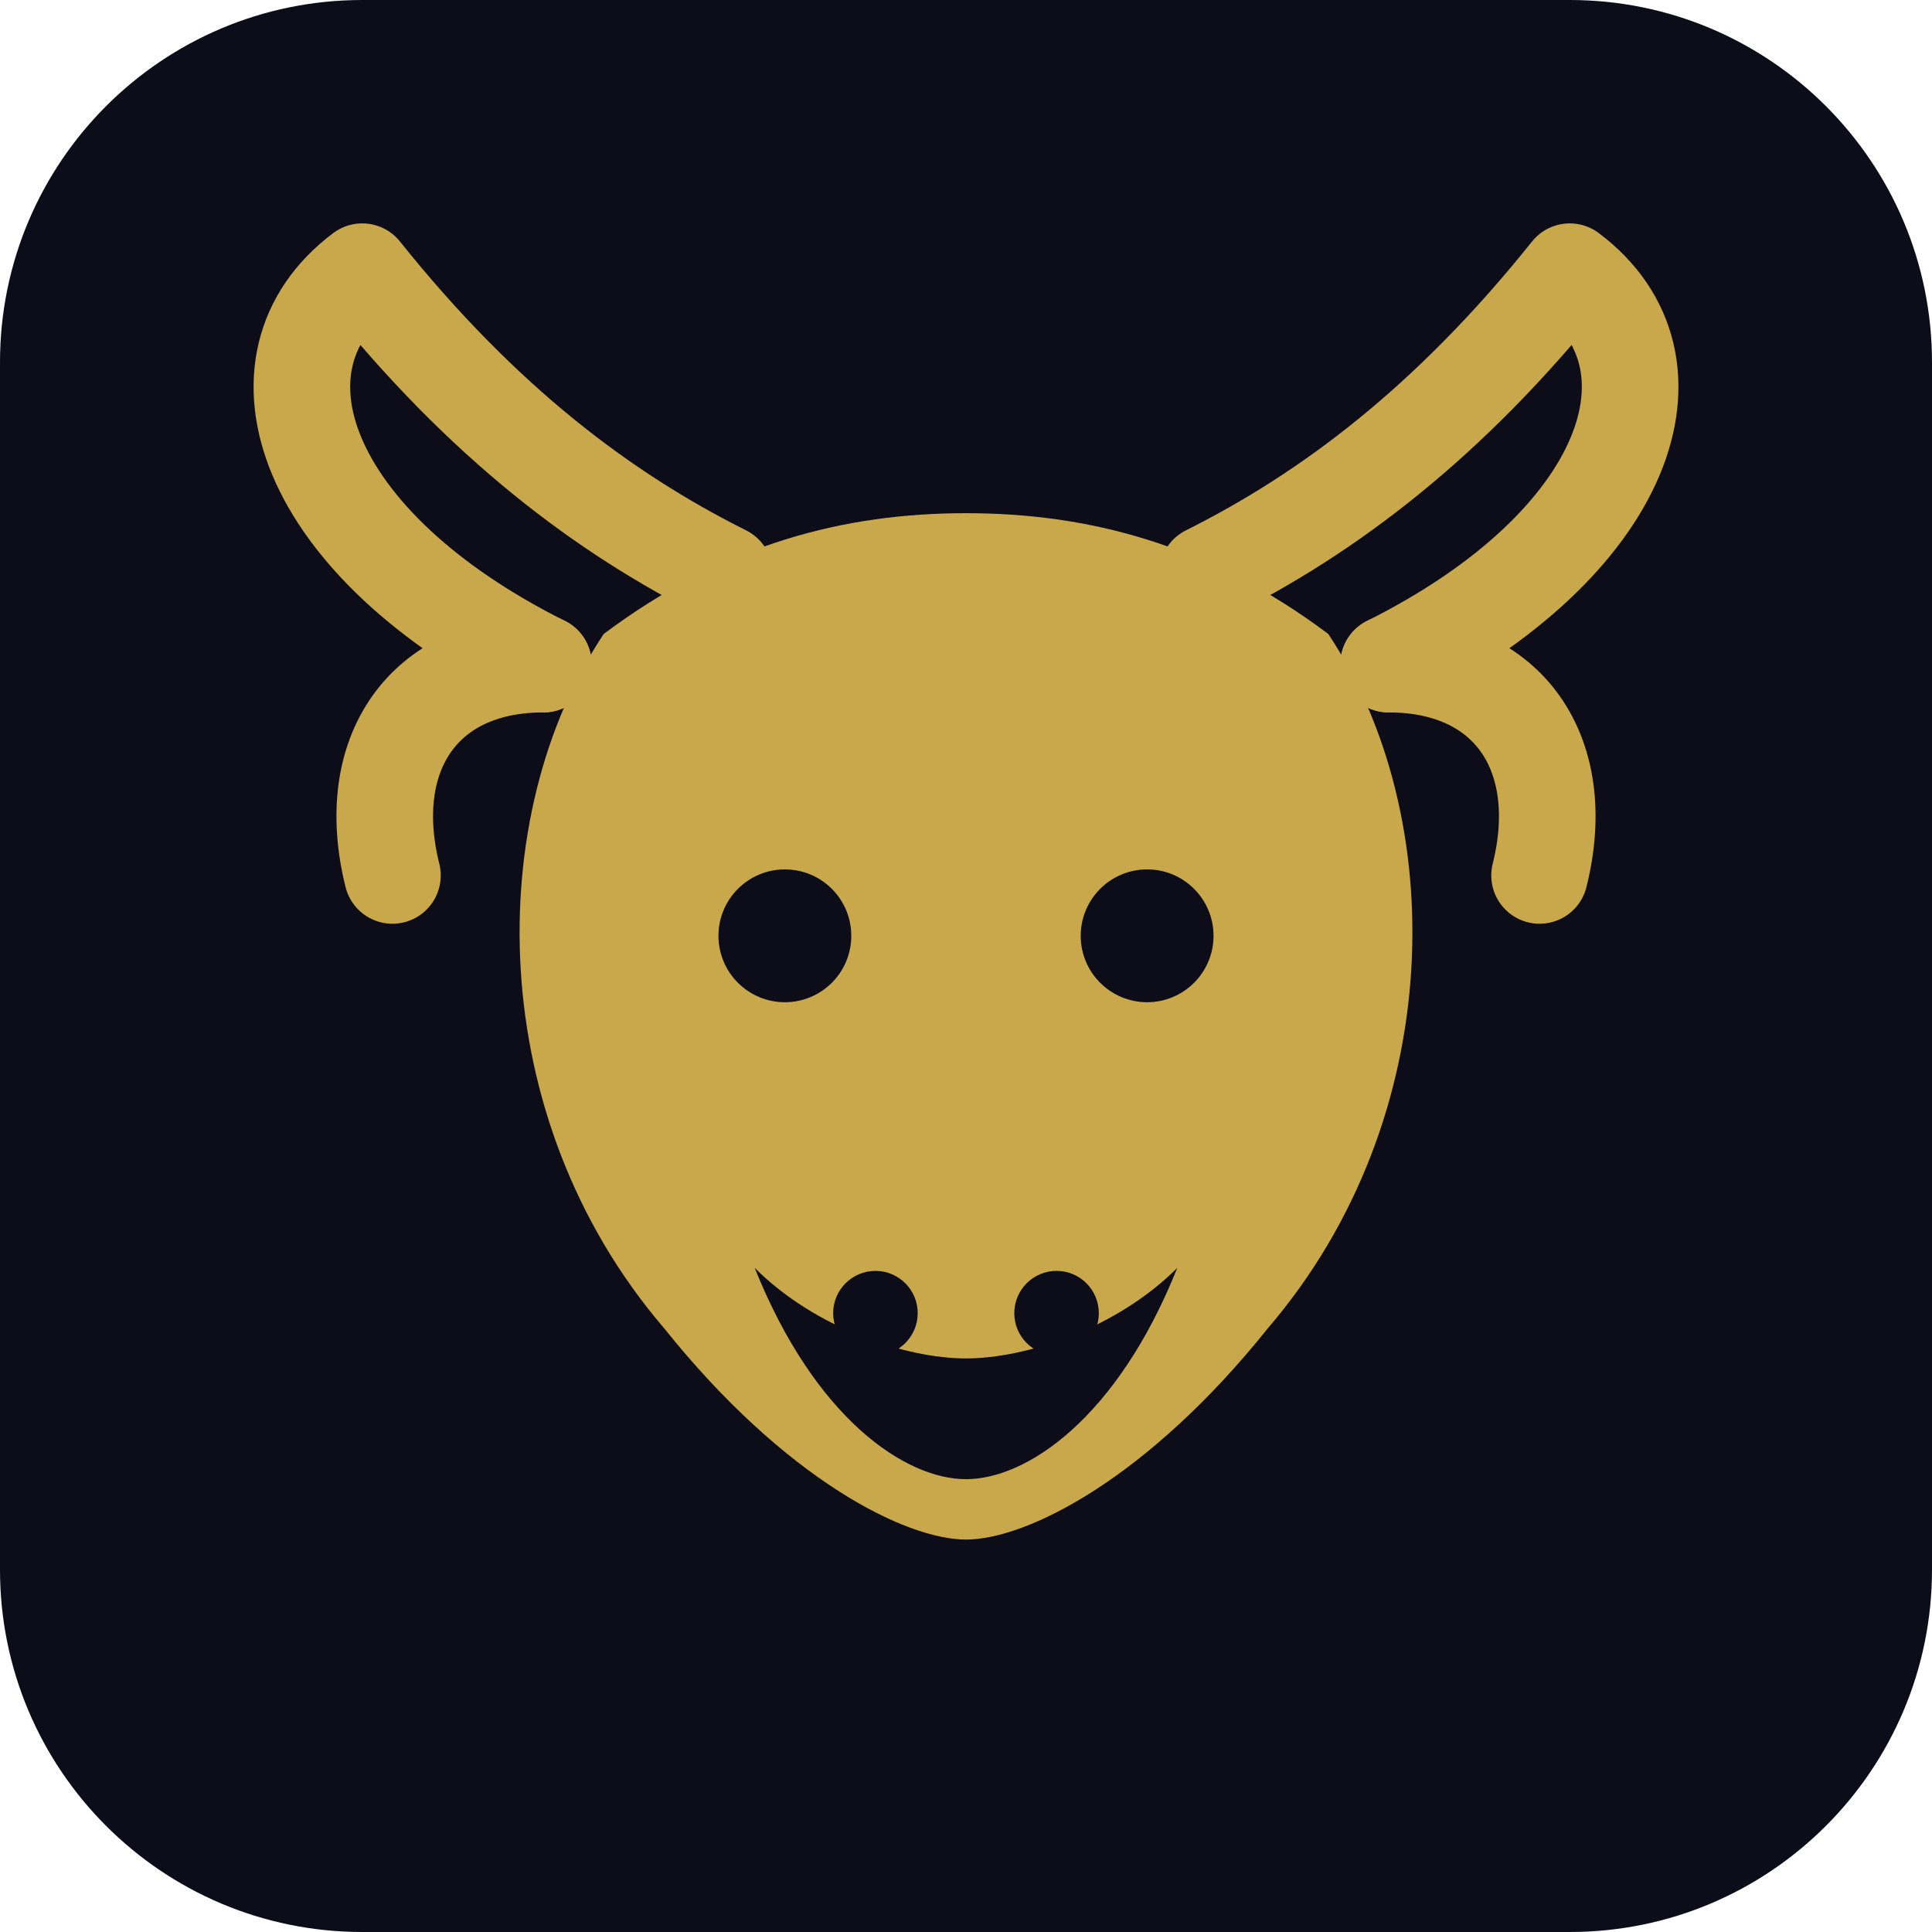
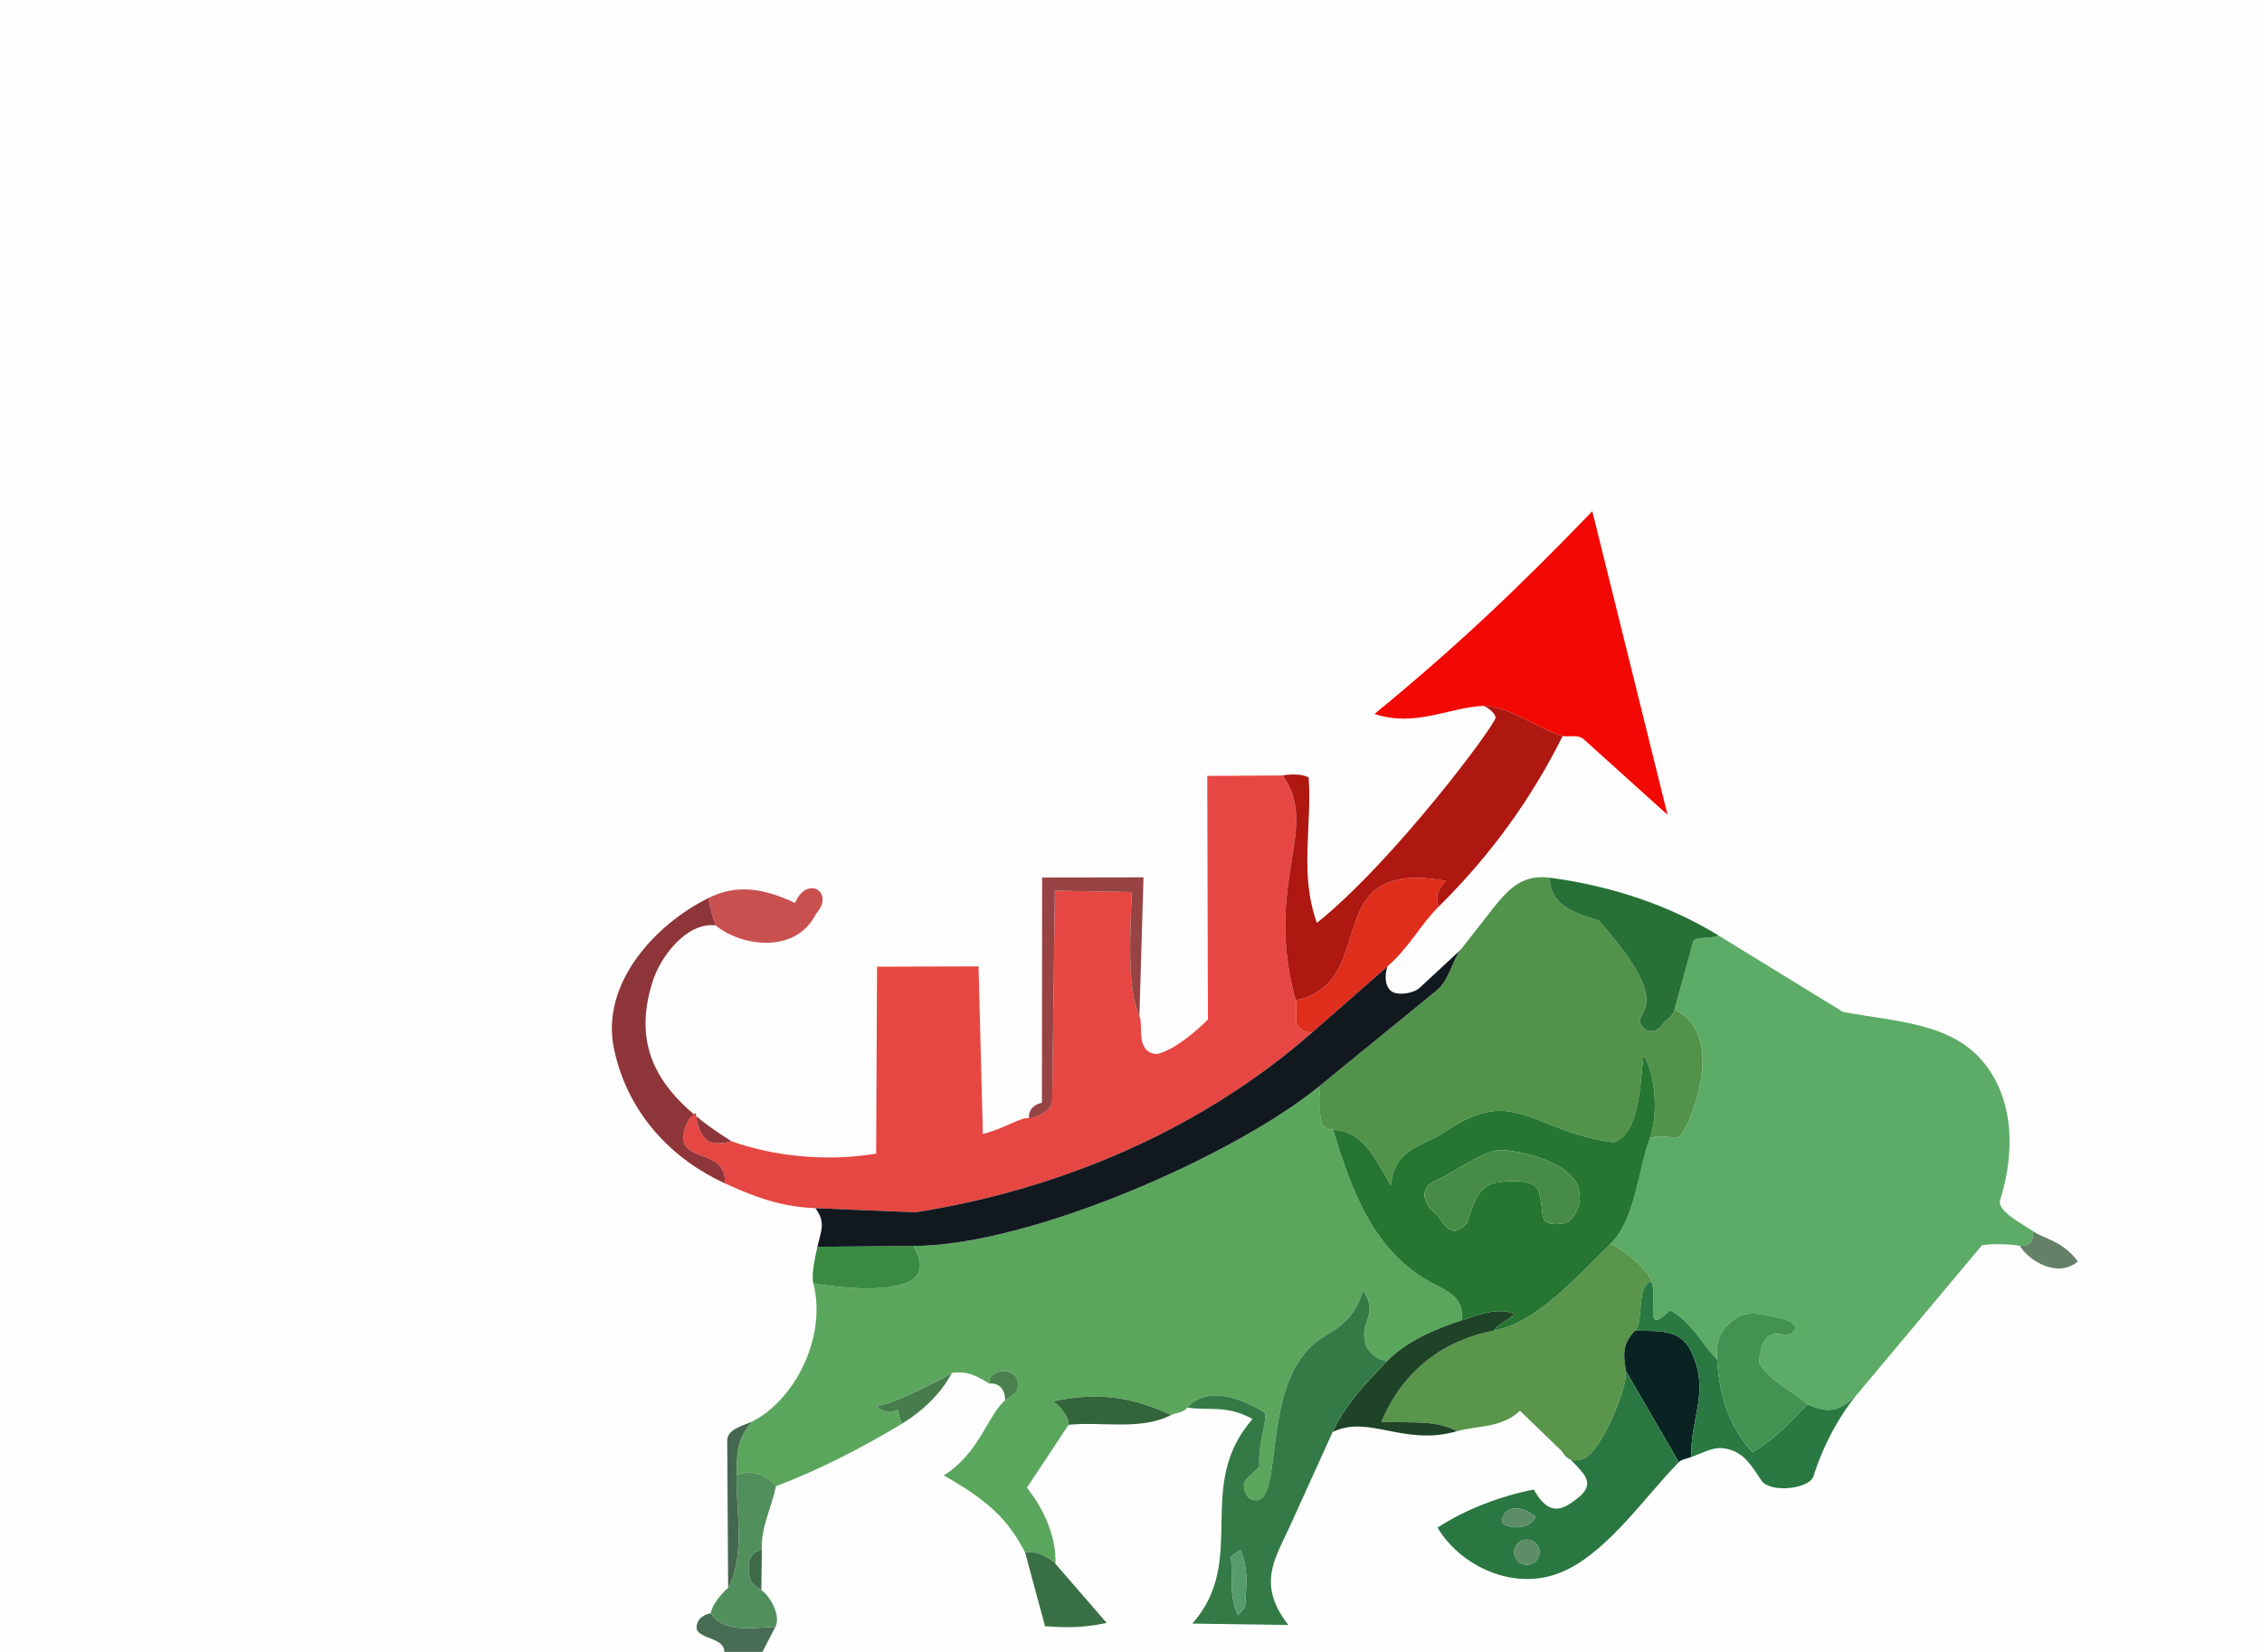
- <svg xmlns="http://www.w3.org/2000/svg" viewBox="0 0 64 64" width="64" height="64">
-   <rect width="64" height="64" rx="12" fill="#0D0D1A" />
-   <g fill="none" stroke="#C9A84C" stroke-width="3.2" stroke-linecap="round" stroke-linejoin="round">
-     <path d="M18 22 C 10 18, 8 12, 12 9 C 16 14, 20 17, 24 19" />
-     <path d="M46 22 C 54 18, 56 12, 52 9 C 48 14, 44 17, 40 19" />
-     <path d="M18 22 C 14 22, 12 25, 13 29" />
-     <path d="M46 22 C 50 22, 52 25, 51 29" />
-   </g>
-   <path d="M20 21 C 16 27, 16 37, 22 44 C 26 49, 30 51, 32 51 C 34 51, 38 49, 42 44 C 48 37, 48 27, 44 21 C 40 18, 36 17, 32 17 C 28 17, 24 18, 20 21 Z" fill="#C9A84C" />
-   <path d="M25 42 C 27 47, 30 49, 32 49 C 34 49, 37 47, 39 42 C 37 44, 34 45, 32 45 C 30 45, 27 44, 25 42 Z" fill="#0D0D1A" />
-   <circle cx="29" cy="43.5" r="1.4" fill="#0D0D1A" />
-   <circle cx="35" cy="43.5" r="1.4" fill="#0D0D1A" />
-   <circle cx="26" cy="31" r="2.2" fill="#0D0D1A" />
-   <circle cx="38" cy="31" r="2.2" fill="#0D0D1A" />
+ <svg xmlns="http://www.w3.org/2000/svg" width="178" height="130">
+   <defs>
+ </defs>
+   <path d="M57,130 C57,130 0,130 0,130 C0,130 0,0 0,0 C0,0 178,0 178,0 C178,0 178,130 178,130 C178,130 60,130 60,130 C60,130 61.021,128.024 61.021,128.024 C61.453,127.248 60.694,125.683 59.909,125.136 C59.909,125.136 59.951,121.954 59.951,121.954 C59.86,120.268 60.686,118.718 61.069,116.959 C64.257,115.771 67.931,113.901 70.995,112.032 C72.627,111.037 74.053,109.661 74.908,108.048 C76.166,107.848 77.003,108.364 77.845,108.888 C78.505,108.798 79.106,109.244 79.093,110.198 C77.752,111.341 77.02,114.435 74.261,116.108 C77.787,118.125 79.306,119.55 80.669,122.184 C80.669,122.184 82.237,127.985 82.237,127.985 C83.823,128.088 85.084,128.144 87.086,127.721 C87.086,127.721 83.059,123.077 83.059,123.077 C83.117,121.088 82.294,118.967 80.813,117.078 C80.813,117.078 84.085,112.133 84.085,112.133 C86.626,111.854 89.779,112.6 92.156,111.361 C92.485,111.19 93.075,111.219 93.454,110.774 C95.102,111.048 96.486,110.528 98.565,111.674 C93.922,116.968 98.271,122.75 93.827,127.776 C93.827,127.776 101.384,127.886 101.384,127.886 C98.869,124.667 100.347,122.665 101.522,120.074 C101.522,120.074 104.866,112.7 104.866,112.7 C107.703,111.307 110.458,113.84 114.651,112.634 C116.189,112.191 118.182,112.4 119.607,111.026 C119.607,111.026 122.87,114.174 122.87,114.174 C123.737,115.01 124.263,115.513 124.64,116.039 C125.42,117.127 124.22,117.852 123.681,118.247 C122.361,119.212 121.499,118.654 120.697,117.223 C118.155,117.723 115.361,118.753 113.126,120.222 C114.862,123.192 119.228,125.44 123.164,123.602 C126.624,121.986 129.499,117.722 132.109,115.073 C132.324,114.854 132.77,114.787 133.089,114.668 C134.031,114.318 134.817,113.888 135.544,113.969 C137.182,114.151 137.773,115.291 138.625,116.535 C139.288,117.504 142.371,117.21 142.711,116.168 C143.502,113.636 144.831,111.293 146.118,109.757 C146.118,109.757 155.967,97.996 155.967,97.996 C156.892,97.842 158.341,97.941 158.938,98.036 C159.606,99.152 161.828,100.652 163.512,99.281 C162.259,97.6 160.882,97.531 159.956,96.878 C159.212,96.353 157.123,95.324 157.394,94.452 C158.608,90.549 158.447,86.456 156.056,83.565 C153.501,80.476 149.112,80.398 145.029,79.64 C145.029,79.64 135.234,73.621 135.234,73.621 C131.283,71.194 126.669,69.695 121.961,69.077 C119.944,68.812 118.843,69.759 117.47,71.512 C117.47,71.512 114.929,74.758 114.929,74.758 C114.929,74.758 111.753,77.704 111.753,77.704 C111.247,78.205 110.058,78.334 109.581,78.067 C109.011,77.747 108.907,76.82 109.189,76.049 C110.923,74.528 111.775,72.768 113.232,71.331 C117.192,67.426 120.479,62.932 122.968,57.926 C123.342,58.023 124.176,57.772 124.627,58.179 C124.627,58.179 131.223,64.127 131.223,64.127 C131.223,64.127 125.301,40.233 125.301,40.233 C119.47,46.286 114.619,50.887 108.163,56.186 C111.337,57.255 114.004,55.686 116.703,55.551 C116.986,55.615 117.606,56.046 117.69,56.454 C117.787,56.922 109.62,67.855 103.627,72.629 C102.232,68.706 103.259,65.05 102.98,61.183 C102.367,60.85 101.318,60.947 100.938,61.031 C100.938,61.031 95.002,61.062 95.002,61.062 C95.002,61.062 95.05,80.233 95.05,80.233 C94.178,81.125 92.361,82.68 91.023,82.953 C89.305,82.819 90.004,80.666 89.662,79.957 C89.662,79.957 89.984,69.046 89.984,69.046 C89.984,69.046 82.007,69.059 82.007,69.059 C82.007,69.059 81.991,86.787 81.991,86.787 C81.047,86.995 80.932,87.664 80.971,87.997 C80.27,87.923 79.223,88.746 77.343,89.247 C77.343,89.247 77.003,76.054 77.003,76.054 C77.003,76.054 69.016,76.077 69.016,76.077 C69.016,76.077 68.945,90.793 68.945,90.793 C64.846,91.461 60.801,90.96 57.558,89.815 C52.349,86.551 49.465,82.939 51.404,77.1 C51.984,75.354 53.993,72.543 56.318,72.83 C58.158,74.385 62.544,75.225 64.219,71.913 C65.738,70.2 63.499,68.835 62.561,71.059 C60.022,69.872 57.947,69.581 55.739,70.677 C51.518,72.774 47.218,77.449 48.325,82.592 C49.438,87.767 53.013,91.287 57.042,93.129 C59.435,94.222 61.429,94.969 64.17,95.082 C65.004,96.224 64.602,96.87 64.325,98.125 C64.172,98.817 63.822,100.307 64.001,100.997 C65.097,105.231 62.514,110.223 59.161,111.89 C58.678,112.13 57.244,112.439 57.225,113.333 C57.225,113.333 57.298,124.962 57.298,124.962 C56.754,125.427 56.025,126.32 55.935,126.949 C55.584,127.037 55.152,127.212 54.972,127.539 C54.111,129.107 57.015,128.642 57,130 Z " fill="rgb(254,254,254)" />
+   <path d="M61.021,128.024 C61.021,128.024 60,130 60,130 C60,130 57,130 57,130 C57.015,128.642 54.111,129.107 54.972,127.539 C55.152,127.212 55.584,127.037 55.935,126.949 C56.973,128.569 59.38,128.081 61.021,128.024 Z " fill="rgb(71,109,84)" />
+   <path d="M103.759,85.531 C104.037,86.702 103.716,87.351 104.009,88.382 C104.107,88.728 104.477,88.885 104.9,88.91 C106.313,93.503 108.042,98.678 112.989,101.123 C114.412,101.826 115.217,102.474 115.014,103.91 C112.949,104.586 110.673,105.546 109.126,107.147 C107.629,106.747 107.254,105.753 107.374,104.673 C107.474,103.775 108.282,103.117 107.28,101.574 C106.299,104.429 104.876,104.574 103.534,105.65 C99.022,109.269 101.203,118.894 98.506,118.017 C97.985,117.848 97.738,116.904 97.984,116.538 C98.218,116.191 98.999,115.612 99.097,115.398 C99.007,113.336 99.756,111.982 99.506,111.149 C97.006,109.634 94.707,109.302 93.454,110.774 C93.075,111.219 92.485,111.19 92.156,111.361 C89.302,110.055 86.66,109.462 82.895,110.285 C83.478,110.736 84.195,111.598 84.085,112.133 C84.085,112.133 80.813,117.078 80.813,117.078 C82.294,118.967 83.117,121.088 83.059,123.077 C82.685,122.645 81.527,121.968 80.669,122.184 C79.306,119.55 77.787,118.125 74.261,116.108 C77.02,114.435 77.752,111.341 79.093,110.198 C79.513,109.84 80.408,109.691 80.007,108.492 C79.885,108.13 79.188,107.762 78.569,107.966 C78.215,108.083 77.838,108.262 77.845,108.888 C77.003,108.364 76.166,107.848 74.908,108.048 C75.227,107.997 68.789,111.304 69.015,110.478 C68.906,110.877 69.989,111.353 70.468,111.009 C70.804,110.767 70.673,111.683 70.995,112.032 C67.931,113.901 64.257,115.771 61.069,116.959 C60.549,116.231 59.301,115.563 57.964,116.085 C57.996,114.443 57.922,113.351 59.161,111.89 C62.514,110.223 65.097,105.231 64.001,100.997 C67.467,101.596 71.082,101.593 72.048,100.472 C72.695,99.721 72.354,98.856 71.846,98.054 C81.01,98.064 97.143,90.93 103.759,85.531 Z " fill="rgb(91,166,93)" />
+   <path d="M135.234,73.621 C135.234,73.621 145.029,79.64 145.029,79.64 C149.112,80.398 153.501,80.476 156.056,83.565 C158.447,86.456 158.608,90.549 157.394,94.452 C157.123,95.324 159.212,96.353 159.956,96.878 C160.122,97.831 159.474,98.122 158.938,98.036 C158.341,97.941 156.892,97.842 155.967,97.996 C155.967,97.996 146.118,109.757 146.118,109.757 C144.85,111.023 143.957,111.306 142.245,110.521 C141.114,109.499 139.102,108.616 138.417,107.219 C138.541,106.065 138.79,104.564 140.401,105.065 C140.856,105.206 142.042,104.383 140.533,103.866 C138.306,103.22 137.228,103.219 136.419,103.872 C135.198,104.857 135.047,105.598 135.13,107.006 C133.878,105.728 133.102,104.002 131.414,103.116 C129.222,105.284 130.523,102.281 129.95,100.823 C129.552,99.81 128.046,98.526 126.721,97.9 C128.696,95.988 128.887,92.116 129.837,89.555 C130.781,89.245 131.69,89.66 132.142,89.45 C132.665,89.206 136.215,81.615 131.764,79.458 C131.764,79.458 133.257,74.048 133.257,74.048 C133.451,73.7 134.775,73.895 135.234,73.621 Z " fill="rgb(92,171,102)" />
+   <path d="M100.938,61.031 C103.921,65.226 99.397,69.405 101.96,78.727 C102.059,79.084 101.938,80.047 102.003,80.472 C102.057,80.821 102.517,81.246 103.235,81.27 C94.776,88.69 83.815,93.548 72.055,95.405 C72.055,95.405 64.17,95.082 64.17,95.082 C61.429,94.969 59.435,94.222 57.042,93.129 C57.192,90.42 53.686,91.48 53.785,89.465 C53.814,88.868 54.097,87.978 54.724,87.615 C55.014,89.242 55.362,89.468 55.658,89.749 C55.996,90.07 57.24,89.969 57.558,89.815 C60.801,90.96 64.846,91.461 68.945,90.793 C68.945,90.793 69.016,76.077 69.016,76.077 C69.016,76.077 77.003,76.054 77.003,76.054 C77.003,76.054 77.343,89.247 77.343,89.247 C79.223,88.746 80.27,87.923 80.971,87.997 C81.431,88.045 82.789,87.41 82.798,86.695 C82.798,86.695 83.01,70.092 83.01,70.092 C83.01,70.092 89.056,70.207 89.056,70.207 C88.968,73.085 88.634,77.828 89.662,79.957 C90.004,80.666 89.305,82.819 91.023,82.953 C92.361,82.68 94.178,81.125 95.05,80.233 C95.05,80.233 95.002,61.062 95.002,61.062 C95.002,61.062 100.938,61.031 100.938,61.031 Z " fill="rgb(230,71,66)" />
+   <path d="M121.961,69.077 C121.927,71.187 123.857,71.866 125.777,72.423 C131.572,78.944 128.965,79.484 129.059,80.365 C129.141,81.136 130.24,81.578 130.899,80.531 C131.168,80.103 131.568,80.171 131.764,79.458 C136.215,81.615 132.665,89.206 132.142,89.45 C131.69,89.66 130.781,89.245 129.837,89.555 C130.472,87.847 130.345,84.716 129.34,83.018 C129.049,85.167 129.072,89.188 126.982,89.899 C120.667,89.098 119.18,85.334 113.818,89.01 C112.017,90.246 109.776,90.278 109.443,93.271 C107.902,90.634 107.158,89.055 104.9,88.91 C104.477,88.885 104.107,88.728 104.009,88.382 C103.716,87.351 104.037,86.702 103.759,85.531 C103.759,85.531 113.054,77.945 113.054,77.945 C114.04,77.14 114.283,75.583 114.929,74.758 C114.929,74.758 117.47,71.512 117.47,71.512 C118.843,69.759 119.944,68.812 121.961,69.077 Z " fill="rgb(82,147,75)" />
+   <path d="M122.968,57.926 C121.223,57.473 118.59,55.457 116.703,55.551 C114.004,55.686 111.337,57.255 108.163,56.186 C114.619,50.887 119.47,46.286 125.301,40.233 C125.301,40.233 131.223,64.127 131.223,64.127 C131.223,64.127 124.627,58.179 124.627,58.179 C124.176,57.772 123.342,58.023 122.968,57.926 Z " fill="rgb(242,9,3)" />
+   <path d="M129.95,100.823 C128.706,101.241 129.413,103.958 128.662,104.725 C127.625,105.787 127.764,106.668 127.945,107.901 C128.124,109.123 125.964,114.307 124.631,114.784 C123.628,115.143 123.357,114.795 122.87,114.174 C122.87,114.174 119.607,111.026 119.607,111.026 C118.182,112.4 116.189,112.191 114.651,112.634 C113.007,111.756 111.331,111.989 108.703,111.902 C110.462,107.713 113.722,105.462 117.581,104.709 C121.077,104.027 124.026,100.478 126.721,97.9 C128.046,98.526 129.552,99.81 129.95,100.823 Z " fill="rgb(89,149,75)" />
+   <path d="M135.234,73.621 C134.775,73.895 133.451,73.7 133.257,74.048 C133.257,74.048 131.764,79.458 131.764,79.458 C131.568,80.171 131.168,80.103 130.899,80.531 C130.24,81.578 129.141,81.136 129.059,80.365 C128.965,79.484 131.572,78.944 125.777,72.423 C123.857,71.866 121.927,71.187 121.961,69.077 C126.669,69.695 131.283,71.194 135.234,73.621 Z " fill="rgb(39,113,55)" />
+   <path d="M113.232,71.331 C111.775,72.768 110.923,74.528 109.189,76.049 C109.189,76.049 103.235,81.27 103.235,81.27 C102.517,81.246 102.057,80.821 102.003,80.472 C101.938,80.047 102.059,79.084 101.96,78.727 C108.808,77.239 103.496,67.458 113.774,69.321 C113.209,69.914 112.899,70.501 113.232,71.331 Z " fill="rgb(224,46,29)" />
+   <path d="M133.089,114.668 C132.77,114.787 132.324,114.854 132.109,115.073 C132.109,115.073 127.945,107.901 127.945,107.901 C127.764,106.668 127.625,105.787 128.662,104.725 C130.481,104.77 132.215,104.54 133.077,106.353 C134.588,109.53 133.01,111.518 133.089,114.668 Z " fill="rgb(9,35,34)" />
+   <path d="M117.581,104.709 C113.722,105.462 110.462,107.713 108.703,111.902 C111.331,111.989 113.007,111.756 114.651,112.634 C110.458,113.84 107.703,111.307 104.866,112.7 C105.805,110.632 107.389,108.945 109.126,107.147 C110.673,105.546 112.949,104.586 115.014,103.91 C116.364,103.468 117.871,102.835 119.223,103.422 C118.139,104.25 117.646,104.371 117.581,104.709 Z " fill="rgb(30,67,38)" />
+   <path d="M61.069,116.959 C60.686,118.718 59.86,120.268 59.951,121.954 C59.268,122.147 58.862,122.543 58.921,123.503 C58.989,124.606 59.171,124.622 59.909,125.136 C60.694,125.683 61.453,127.248 61.021,128.024 C59.38,128.081 56.973,128.569 55.935,126.949 C56.025,126.32 56.754,125.427 57.298,124.962 C58.685,122.288 57.907,118.978 57.964,116.085 C59.301,115.563 60.549,116.231 61.069,116.959 Z " fill="rgb(81,144,93)" />
+   <path d="M135.13,107.006 C135.272,109.401 135.886,112.094 137.893,114.281 C139.948,113.122 140.925,111.741 142.245,110.521 C143.957,111.306 144.85,111.023 146.118,109.757 C144.831,111.293 143.502,113.636 142.711,116.168 C142.371,117.21 139.288,117.504 138.625,116.535 C137.773,115.291 137.182,114.151 135.544,113.969 C134.817,113.888 134.031,114.318 133.089,114.668 C133.01,111.518 134.588,109.53 133.077,106.353 C132.215,104.54 130.481,104.77 128.662,104.725 C129.413,103.958 128.706,101.241 129.95,100.823 C130.523,102.281 129.222,105.284 131.414,103.116 C133.102,104.002 133.878,105.728 135.13,107.006 Z " fill="rgb(42,121,66)" />
+   <path d="M56.318,72.83 C56.071,72.16 55.925,71.579 55.739,70.677 C57.947,69.581 60.022,69.872 62.561,71.059 C63.499,68.835 65.738,70.2 64.219,71.913 C62.544,75.225 58.158,74.385 56.318,72.83 Z " fill="rgb(200,81,79)" />
+   <path d="M71.846,98.054 C72.354,98.856 72.695,99.721 72.048,100.472 C71.082,101.593 67.467,101.596 64.001,100.997 C63.822,100.307 64.172,98.817 64.325,98.125 C64.325,98.125 71.846,98.054 71.846,98.054 Z " fill="rgb(58,139,65)" />
+   <path d="M83.059,123.077 C83.059,123.077 87.086,127.721 87.086,127.721 C85.084,128.144 83.823,128.088 82.237,127.985 C82.237,127.985 80.669,122.184 80.669,122.184 C81.527,121.968 82.685,122.645 83.059,123.077 Z " fill="rgb(57,111,68)" />
+   <path d="M92.156,111.361 C89.779,112.6 86.626,111.854 84.085,112.133 C84.195,111.598 83.478,110.736 82.895,110.285 C86.66,109.462 89.302,110.055 92.156,111.361 Z " fill="rgb(50,101,58)" />
+   <path d="M57.964,116.085 C57.907,118.978 58.685,122.288 57.298,124.962 C57.298,124.962 57.225,113.333 57.225,113.333 C57.244,112.439 58.678,112.13 59.161,111.89 C57.922,113.351 57.996,114.443 57.964,116.085 Z " fill="rgb(70,103,79)" />
+   <path d="M158.938,98.036 C159.474,98.122 160.122,97.831 159.956,96.878 C160.882,97.531 162.259,97.6 163.512,99.281 C161.828,100.652 159.606,99.152 158.938,98.036 Z " fill="rgb(100,128,102)" />
+   <path d="M70.995,112.032 C70.673,111.683 70.804,110.767 70.468,111.009 C69.989,111.353 68.906,110.877 69.015,110.478 C68.789,111.304 75.227,107.997 74.908,108.048 C74.053,109.661 72.627,111.037 70.995,112.032 Z " fill="rgb(71,125,77)" />
+   <path d="M109.126,107.147 C107.389,108.945 105.805,110.632 104.866,112.7 C104.866,112.7 101.522,120.074 101.522,120.074 C100.347,122.665 98.869,124.667 101.384,127.886 C101.384,127.886 93.827,127.776 93.827,127.776 C98.271,122.75 93.922,116.968 98.565,111.674 C96.486,110.528 95.102,111.048 93.454,110.774 C94.707,109.302 97.006,109.634 99.506,111.149 C99.756,111.982 99.007,113.336 99.097,115.398 C98.999,115.612 98.218,116.191 97.984,116.538 C97.738,116.904 97.985,117.848 98.506,118.017 C101.203,118.894 99.022,109.269 103.534,105.65 C104.876,104.574 106.299,104.429 107.28,101.574 C108.282,103.117 107.474,103.775 107.374,104.673 C107.254,105.753 107.629,106.747 109.126,107.147 Z M97.434,127.126 C97.434,127.126 97.972,126.491 97.972,126.491 C98.042,125.025 98.299,123.436 97.596,121.967 C97.596,121.967 96.868,122.507 96.868,122.507 C97.003,124.003 96.688,125.643 97.434,127.126 Z " fill="rgb(52,122,71)" />
+   <path d="M103.759,85.531 C97.143,90.93 81.01,98.064 71.846,98.054 C71.846,98.054 64.325,98.125 64.325,98.125 C64.602,96.87 65.004,96.224 64.17,95.082 C64.17,95.082 72.055,95.405 72.055,95.405 C83.815,93.548 94.776,88.69 103.235,81.27 C103.235,81.27 109.189,76.049 109.189,76.049 C108.907,76.82 109.011,77.747 109.581,78.067 C110.058,78.334 111.247,78.205 111.753,77.704 C111.753,77.704 114.929,74.758 114.929,74.758 C114.283,75.583 114.04,77.14 113.054,77.945 C113.054,77.945 103.759,85.531 103.759,85.531 Z " fill="rgb(17,25,31)" />
+   <path d="M79.093,110.198 C79.106,109.244 78.505,108.798 77.845,108.888 C77.838,108.262 78.215,108.083 78.569,107.966 C79.188,107.762 79.885,108.13 80.007,108.492 C80.408,109.691 79.513,109.84 79.093,110.198 Z " fill="rgb(73,128,77)" />
+   <path d="M59.909,125.136 C59.171,124.622 58.989,124.606 58.921,123.503 C58.862,122.543 59.268,122.147 59.951,121.954 C59.951,121.954 59.909,125.136 59.909,125.136 Z " fill="rgb(62,106,72)" />
+   <path d="M132.109,115.073 C129.499,117.722 126.624,121.986 123.164,123.602 C119.228,125.44 114.862,123.192 113.126,120.222 C115.361,118.753 118.155,117.723 120.697,117.223 C121.499,118.654 122.361,119.212 123.681,118.247 C124.22,117.852 125.42,117.127 124.64,116.039 C124.263,115.513 123.737,115.01 122.87,114.174 C123.357,114.795 123.628,115.143 124.631,114.784 C125.964,114.307 128.124,109.123 127.945,107.901 C127.945,107.901 132.109,115.073 132.109,115.073 Z M120.796,119.322 C118.7,117.764 117.907,119.565 118.317,119.964 C120.206,120.739 120.993,119.345 120.796,119.322 Z M121.147,122.16 C121.147,121.61 120.701,121.164 120.151,121.164 C119.601,121.164 119.155,121.61 119.155,122.16 C119.155,122.71 119.601,123.155 120.151,123.155 C120.701,123.155 121.147,122.71 121.147,122.16 Z " fill="rgb(43,119,66)" />
+   <path d="M55.739,70.677 C55.925,71.579 56.071,72.16 56.318,72.83 C53.993,72.543 51.984,75.354 51.404,77.1 C49.465,82.939 52.349,86.551 57.558,89.815 C57.24,89.969 55.996,90.07 55.658,89.749 C55.362,89.468 55.014,89.242 54.724,87.615 C54.097,87.978 53.814,88.868 53.785,89.465 C53.686,91.48 57.192,90.42 57.042,93.129 C53.013,91.287 49.438,87.767 48.325,82.592 C47.218,77.449 51.518,72.774 55.739,70.677 Z " fill="rgb(142,53,57)" />
+   <path d="M89.662,79.957 C88.634,77.828 88.968,73.085 89.056,70.207 C89.056,70.207 83.01,70.092 83.01,70.092 C83.01,70.092 82.798,86.695 82.798,86.695 C82.789,87.41 81.431,88.045 80.971,87.997 C80.932,87.664 81.047,86.995 81.991,86.787 C81.991,86.787 82.007,69.059 82.007,69.059 C82.007,69.059 89.984,69.046 89.984,69.046 C89.984,69.046 89.662,79.957 89.662,79.957 Z " fill="rgb(151,67,67)" />
+   <path d="M122.968,57.926 C120.479,62.932 117.192,67.426 113.232,71.331 C112.899,70.501 113.209,69.914 113.774,69.321 C103.496,67.458 108.808,77.239 101.96,78.727 C99.397,69.405 103.921,65.226 100.938,61.031 C101.318,60.947 102.367,60.85 102.98,61.183 C103.259,65.05 102.232,68.706 103.627,72.629 C109.62,67.855 117.787,56.922 117.69,56.454 C117.606,56.046 116.986,55.615 116.703,55.551 C118.59,55.457 121.223,57.473 122.968,57.926 Z " fill="rgb(175,23,17)" />
+   <path d="M142.245,110.521 C140.925,111.741 139.948,113.122 137.893,114.281 C135.886,112.094 135.272,109.401 135.13,107.006 C135.047,105.598 135.198,104.857 136.419,103.872 C137.228,103.219 138.306,103.22 140.533,103.866 C142.042,104.383 140.856,105.206 140.401,105.065 C138.79,104.564 138.541,106.065 138.417,107.219 C139.102,108.616 141.114,109.499 142.245,110.521 Z " fill="rgb(66,147,82)" />
+   <path d="M129.837,89.555 C128.887,92.116 128.696,95.988 126.721,97.9 C124.026,100.478 121.077,104.027 117.581,104.709 C117.646,104.371 118.139,104.25 119.223,103.422 C117.871,102.835 116.364,103.468 115.014,103.91 C115.217,102.474 114.412,101.826 112.989,101.123 C108.042,98.678 106.313,93.503 104.9,88.91 C107.158,89.055 107.902,90.634 109.443,93.271 C109.776,90.278 112.017,90.246 113.818,89.01 C119.18,85.334 120.667,89.098 126.982,89.899 C129.072,89.188 129.049,85.167 129.34,83.018 C130.345,84.716 130.472,87.847 129.837,89.555 Z M121.078,93.753 C121.452,95.048 121.267,95.764 121.575,96.09 C121.925,96.461 123.162,96.385 123.491,96.08 C123.821,95.776 124.542,94.972 124.248,93.636 C123.827,91.726 120.551,90.713 118.334,90.513 C116.871,90.381 114.972,92.006 112.967,92.918 C111.5,93.585 112.167,94.92 112.977,95.512 C113.525,95.913 114.054,97.851 115.443,96.227 C115.857,95.065 116.249,93.346 117.652,93.084 C118.729,92.883 120.795,92.775 121.078,93.753 Z " fill="rgb(38,118,50)" />
+   <path d="M97.434,127.126 C96.688,125.643 97.003,124.003 96.868,122.507 C96.868,122.507 97.596,121.967 97.596,121.967 C98.299,123.436 98.042,125.025 97.972,126.491 C97.972,126.491 97.434,127.126 97.434,127.126 Z " fill="rgb(86,155,108)" />
+   <path d="M121.147,122.16 C121.147,122.71 120.701,123.155 120.151,123.155 C119.601,123.155 119.155,122.71 119.155,122.16 C119.155,121.61 119.601,121.164 120.151,121.164 C120.701,121.164 121.147,121.61 121.147,122.16 Z " fill="rgb(92,141,102)" />
+   <path d="M120.796,119.322 C120.993,119.345 120.206,120.739 118.317,119.964 C117.907,119.565 118.7,117.764 120.796,119.322 Z " fill="rgb(92,141,102)" />
+   <path d="M121.078,93.753 C120.795,92.775 118.729,92.883 117.652,93.084 C116.249,93.346 115.857,95.065 115.443,96.227 C114.054,97.851 113.525,95.913 112.977,95.512 C112.167,94.92 111.5,93.585 112.967,92.918 C114.972,92.006 116.871,90.381 118.334,90.513 C120.551,90.713 123.827,91.726 124.248,93.636 C124.542,94.972 123.821,95.776 123.491,96.08 C123.162,96.385 121.925,96.461 121.575,96.09 C121.267,95.764 121.452,95.048 121.078,93.753 Z " fill="rgb(71,140,70)" />
</svg>
